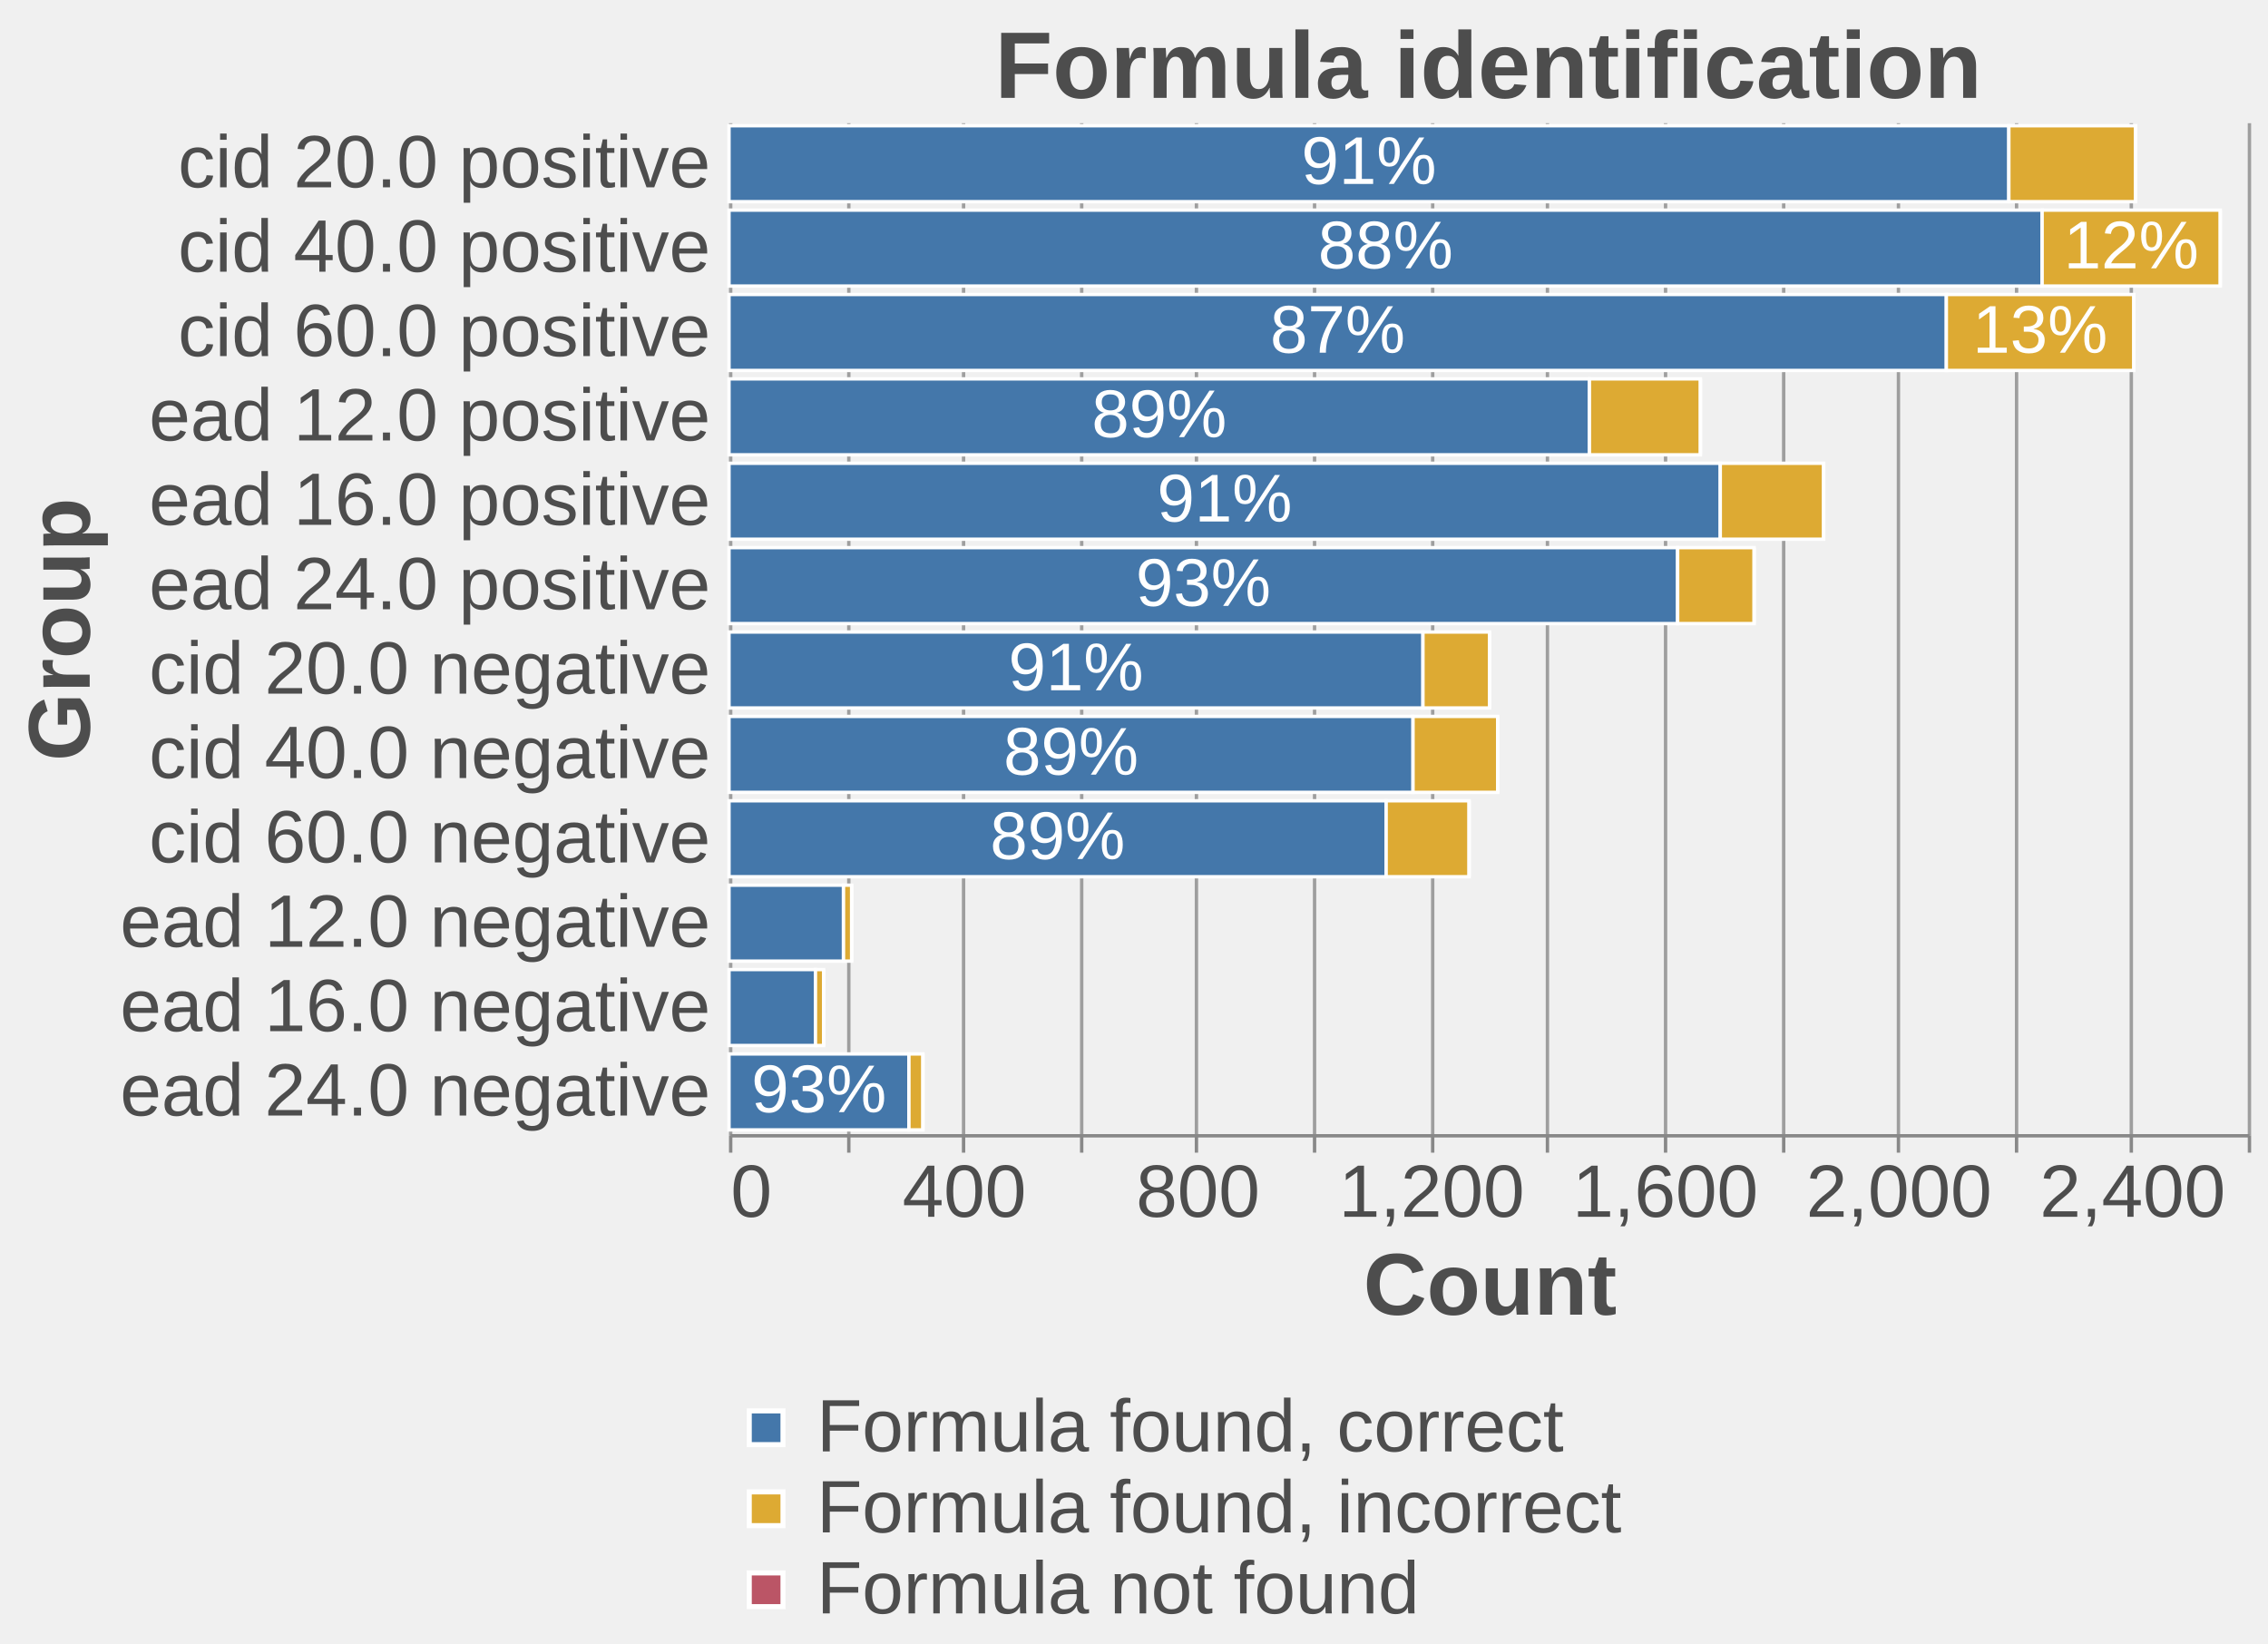
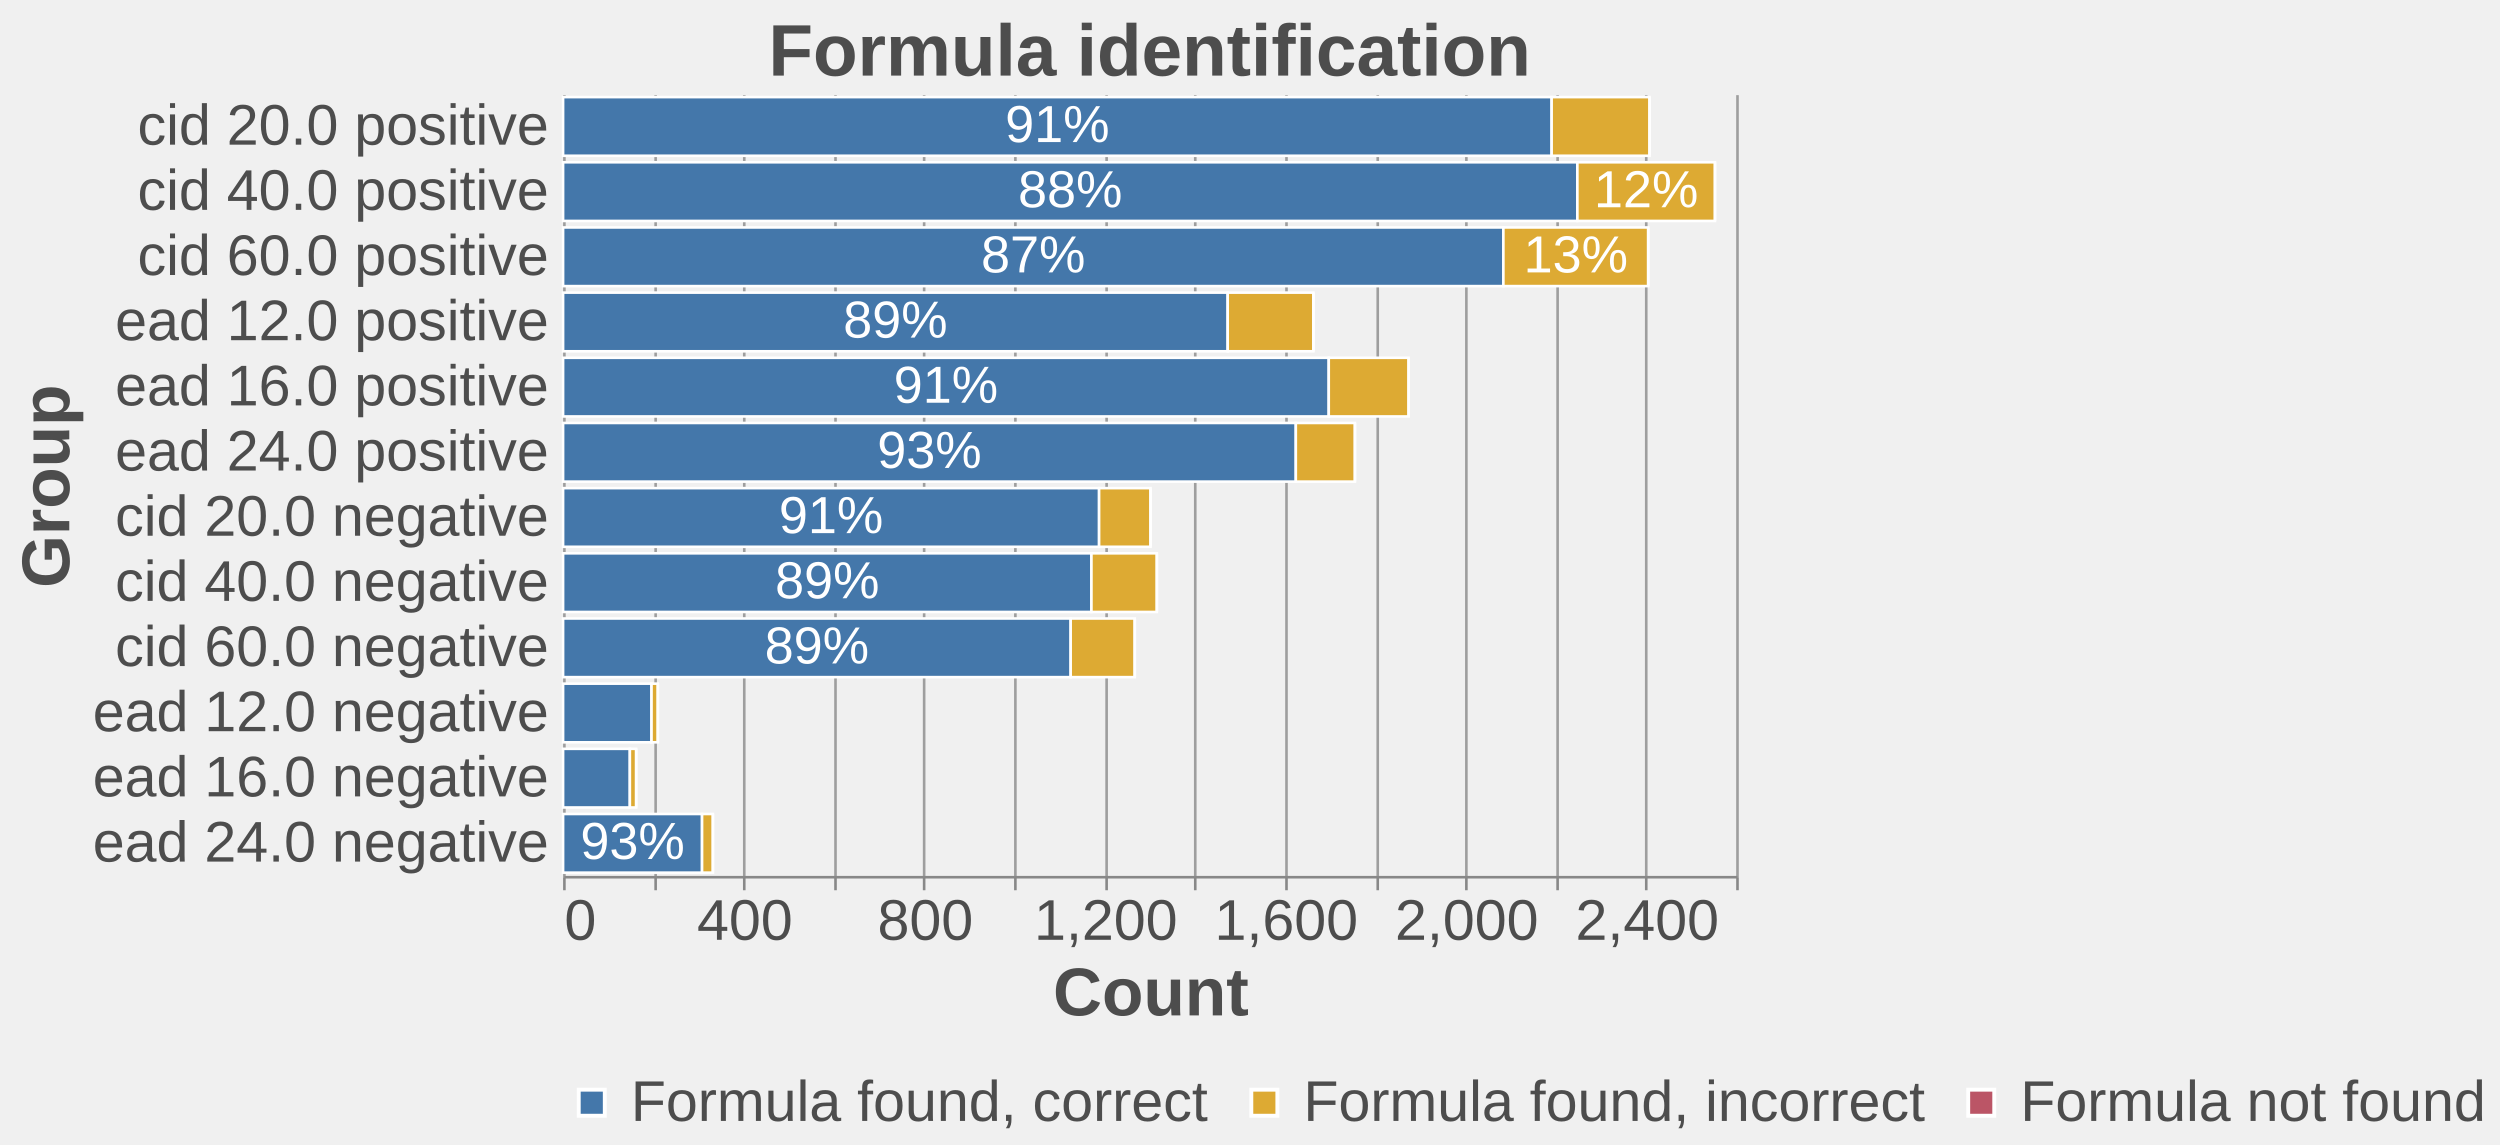
- <svg xmlns="http://www.w3.org/2000/svg" version="1.1" class="marks" width="672" height="487" viewBox="0 0 672 487">
+ <svg xmlns="http://www.w3.org/2000/svg" version="1.1" class="marks" width="959" height="439" viewBox="0 0 959 439">
  <g fill="none" stroke-miterlimit="10" transform="translate(216,36)">
    <g class="mark-group role-frame root" role="graphics-object" aria-roledescription="group mark container">
      <g transform="translate(0,0)">
        <path class="background" aria-hidden="true" d="M0,0h450v300h-450Z" stroke="#ddd" stroke-width="0" />
        <g>
          <g class="mark-group role-axis" aria-hidden="true">
            <g transform="translate(0.5,300.5)">
              <path class="background" aria-hidden="true" d="M0,0h0v0h0Z" pointer-events="none" />
              <g>
                <g class="mark-rule role-axis-grid" pointer-events="none">
                  <line transform="translate(0,0)" x2="0" y2="-300" stroke="#4d4d4d" stroke-opacity="0.5" stroke-width="1" opacity="1" />
                  <line transform="translate(35,0)" x2="0" y2="-300" stroke="#4d4d4d" stroke-opacity="0.5" stroke-width="1" opacity="1" />
                  <line transform="translate(69,0)" x2="0" y2="-300" stroke="#4d4d4d" stroke-opacity="0.5" stroke-width="1" opacity="1" />
                  <line transform="translate(104,0)" x2="0" y2="-300" stroke="#4d4d4d" stroke-opacity="0.5" stroke-width="1" opacity="1" />
                  <line transform="translate(138,0)" x2="0" y2="-300" stroke="#4d4d4d" stroke-opacity="0.5" stroke-width="1" opacity="1" />
                  <line transform="translate(173,0)" x2="0" y2="-300" stroke="#4d4d4d" stroke-opacity="0.5" stroke-width="1" opacity="1" />
                  <line transform="translate(208,0)" x2="0" y2="-300" stroke="#4d4d4d" stroke-opacity="0.5" stroke-width="1" opacity="1" />
                  <line transform="translate(242,0)" x2="0" y2="-300" stroke="#4d4d4d" stroke-opacity="0.5" stroke-width="1" opacity="1" />
                  <line transform="translate(277,0)" x2="0" y2="-300" stroke="#4d4d4d" stroke-opacity="0.5" stroke-width="1" opacity="1" />
                  <line transform="translate(312,0)" x2="0" y2="-300" stroke="#4d4d4d" stroke-opacity="0.5" stroke-width="1" opacity="1" />
                  <line transform="translate(346,0)" x2="0" y2="-300" stroke="#4d4d4d" stroke-opacity="0.5" stroke-width="1" opacity="1" />
                  <line transform="translate(381,0)" x2="0" y2="-300" stroke="#4d4d4d" stroke-opacity="0.5" stroke-width="1" opacity="1" />
                  <line transform="translate(415,0)" x2="0" y2="-300" stroke="#4d4d4d" stroke-opacity="0.5" stroke-width="1" opacity="1" />
                  <line transform="translate(450,0)" x2="0" y2="-300" stroke="#4d4d4d" stroke-opacity="0.5" stroke-width="1" opacity="1" />
                </g>
              </g>
              <path class="foreground" aria-hidden="true" d="" pointer-events="none" display="none" />
            </g>
          </g>
          <g class="mark-group role-axis" role="graphics-symbol" aria-roledescription="axis" aria-label="X-axis titled 'Count' for a linear scale with values from 0 to 2,600">
            <g transform="translate(0.5,300.5)">
              <path class="background" aria-hidden="true" d="M0,0h0v0h0Z" pointer-events="none" />
              <g>
                <g class="mark-rule role-axis-tick" pointer-events="none">
                  <line transform="translate(0,0)" x2="0" y2="5" stroke="#888" stroke-width="1" opacity="1" />
                  <line transform="translate(35,0)" x2="0" y2="5" stroke="#888" stroke-width="1" opacity="1" />
                  <line transform="translate(69,0)" x2="0" y2="5" stroke="#888" stroke-width="1" opacity="1" />
                  <line transform="translate(104,0)" x2="0" y2="5" stroke="#888" stroke-width="1" opacity="1" />
                  <line transform="translate(138,0)" x2="0" y2="5" stroke="#888" stroke-width="1" opacity="1" />
                  <line transform="translate(173,0)" x2="0" y2="5" stroke="#888" stroke-width="1" opacity="1" />
                  <line transform="translate(208,0)" x2="0" y2="5" stroke="#888" stroke-width="1" opacity="1" />
                  <line transform="translate(242,0)" x2="0" y2="5" stroke="#888" stroke-width="1" opacity="1" />
                  <line transform="translate(277,0)" x2="0" y2="5" stroke="#888" stroke-width="1" opacity="1" />
                  <line transform="translate(312,0)" x2="0" y2="5" stroke="#888" stroke-width="1" opacity="1" />
                  <line transform="translate(346,0)" x2="0" y2="5" stroke="#888" stroke-width="1" opacity="1" />
                  <line transform="translate(381,0)" x2="0" y2="5" stroke="#888" stroke-width="1" opacity="1" />
                  <line transform="translate(415,0)" x2="0" y2="5" stroke="#888" stroke-width="1" opacity="1" />
                  <line transform="translate(450,0)" x2="0" y2="5" stroke="#888" stroke-width="1" opacity="1" />
                </g>
                <g class="mark-text role-axis-label" pointer-events="none">
                  <text text-anchor="start" transform="translate(0,24)" font-family="Arial" font-size="22px" fill="#4d4d4d" opacity="1">0</text>
                  <text text-anchor="middle" transform="translate(34.61538,24)" font-family="Arial" font-size="22px" fill="#4d4d4d" opacity="0">200</text>
                  <text text-anchor="middle" transform="translate(69.23077,24)" font-family="Arial" font-size="22px" fill="#4d4d4d" opacity="1">400</text>
                  <text text-anchor="middle" transform="translate(103.8462,24)" font-family="Arial" font-size="22px" fill="#4d4d4d" opacity="0">600</text>
                  <text text-anchor="middle" transform="translate(138.4615,24)" font-family="Arial" font-size="22px" fill="#4d4d4d" opacity="1">800</text>
                  <text text-anchor="middle" transform="translate(173.0769,24)" font-family="Arial" font-size="22px" fill="#4d4d4d" opacity="0">1,000</text>
                  <text text-anchor="middle" transform="translate(207.6923,24)" font-family="Arial" font-size="22px" fill="#4d4d4d" opacity="1">1,200</text>
                  <text text-anchor="middle" transform="translate(242.3077,24)" font-family="Arial" font-size="22px" fill="#4d4d4d" opacity="0">1,400</text>
                  <text text-anchor="middle" transform="translate(276.9231,24)" font-family="Arial" font-size="22px" fill="#4d4d4d" opacity="1">1,600</text>
                  <text text-anchor="middle" transform="translate(311.5385,24)" font-family="Arial" font-size="22px" fill="#4d4d4d" opacity="0">1,800</text>
                  <text text-anchor="middle" transform="translate(346.1538,24)" font-family="Arial" font-size="22px" fill="#4d4d4d" opacity="1">2,000</text>
                  <text text-anchor="middle" transform="translate(380.7692,24)" font-family="Arial" font-size="22px" fill="#4d4d4d" opacity="0">2,200</text>
                  <text text-anchor="middle" transform="translate(415.3846,24)" font-family="Arial" font-size="22px" fill="#4d4d4d" opacity="1">2,400</text>
                  <text text-anchor="end" transform="translate(450,24)" font-family="Arial" font-size="22px" fill="#4d4d4d" opacity="0">2,600</text>
                </g>
                <g class="mark-rule role-axis-domain" pointer-events="none">
                  <line transform="translate(0,0)" x2="450" y2="0" stroke="#888" stroke-width="1" opacity="1" />
                </g>
                <g class="mark-text role-axis-title" pointer-events="none">
                  <text text-anchor="middle" transform="translate(225,53)" font-family="Arial" font-size="26px" font-weight="bold" fill="#4d4d4d" opacity="1">Count</text>
                </g>
              </g>
              <path class="foreground" aria-hidden="true" d="" pointer-events="none" display="none" />
            </g>
          </g>
          <g class="mark-group role-axis" role="graphics-symbol" aria-roledescription="axis" aria-label="Y-axis titled 'Group' for a discrete scale with 12 values: cid_[20.0]_positive, cid_[40.0]_positive, cid_[60.0]_positive, ead_[12.0]_positive, ead_[16.0]_positive, ending with ead_[24.0]_negative">
            <g transform="translate(0.5,0.5)">
              <path class="background" aria-hidden="true" d="M0,0h0v0h0Z" pointer-events="none" />
              <g>
                <g class="mark-text role-axis-label" pointer-events="none">
                  <text text-anchor="end" transform="translate(-6,19)" font-family="Arial" font-size="22px" fill="#4d4d4d" opacity="1">cid 20.0 positive</text>
                  <text text-anchor="end" transform="translate(-6,44)" font-family="Arial" font-size="22px" fill="#4d4d4d" opacity="1">cid 40.0 positive</text>
                  <text text-anchor="end" transform="translate(-6,69)" font-family="Arial" font-size="22px" fill="#4d4d4d" opacity="1">cid 60.0 positive</text>
                  <text text-anchor="end" transform="translate(-6,94)" font-family="Arial" font-size="22px" fill="#4d4d4d" opacity="1">ead 12.0 positive</text>
                  <text text-anchor="end" transform="translate(-6,119)" font-family="Arial" font-size="22px" fill="#4d4d4d" opacity="1">ead 16.0 positive</text>
                  <text text-anchor="end" transform="translate(-6,144)" font-family="Arial" font-size="22px" fill="#4d4d4d" opacity="1">ead 24.0 positive</text>
                  <text text-anchor="end" transform="translate(-6,169)" font-family="Arial" font-size="22px" fill="#4d4d4d" opacity="1">cid 20.0 negative</text>
                  <text text-anchor="end" transform="translate(-6,194)" font-family="Arial" font-size="22px" fill="#4d4d4d" opacity="1">cid 40.0 negative</text>
                  <text text-anchor="end" transform="translate(-6,219)" font-family="Arial" font-size="22px" fill="#4d4d4d" opacity="1">cid 60.0 negative</text>
                  <text text-anchor="end" transform="translate(-6,244)" font-family="Arial" font-size="22px" fill="#4d4d4d" opacity="1">ead 12.0 negative</text>
                  <text text-anchor="end" transform="translate(-6,269)" font-family="Arial" font-size="22px" fill="#4d4d4d" opacity="1">ead 16.0 negative</text>
                  <text text-anchor="end" transform="translate(-6,294)" font-family="Arial" font-size="22px" fill="#4d4d4d" opacity="1">ead 24.0 negative</text>
                </g>
                <g class="mark-text role-axis-title" pointer-events="none">
                  <text text-anchor="middle" transform="translate(-184.9258,150) rotate(-90) translate(0,-5)" font-family="Arial" font-size="26px" font-weight="bold" fill="#4d4d4d" opacity="1">Group</text>
                </g>
              </g>
              <path class="foreground" aria-hidden="true" d="" pointer-events="none" display="none" />
            </g>
          </g>
          <g class="mark-text role-mark layer_0_marks" role="graphics-object" aria-roledescription="text mark container">
            <text text-anchor="start" transform="translate(-200,-2)" font-family="Arial" font-size="36px" font-weight="bold" fill="#4d4d4d" />
          </g>
          <g class="mark-text role-mark layer_1_marks" role="graphics-object" aria-roledescription="text mark container">
            <text text-anchor="middle" transform="translate(225,-7)" font-family="Arial" font-size="28px" font-weight="bold" fill="#4d4d4d">Formula identification</text>
          </g>
          <g class="mark-rect role-mark layer_2_marks" role="graphics-symbol" aria-roledescription="rect mark container">
            <path d="M0,151.25h205.615v22.5h-205.615Z" fill="#4477AA" stroke="white" stroke-width="1" />
            <path d="M205.615,151.25h19.731v22.5h-19.731Z" fill="#DDAA33" stroke="white" stroke-width="1" />
            <path d="M225.346,151.25h0v22.5h0Z" fill="#BB5566" stroke="white" stroke-width="1" />
            <path d="M0,1.25h379.212v22.5h-379.212Z" fill="#4477AA" stroke="white" stroke-width="1" />
            <path d="M379.212,1.25h37.558v22.5h-37.558Z" fill="#DDAA33" stroke="white" stroke-width="1" />
            <path d="M416.769,1.25h0v22.5h0Z" fill="#BB5566" stroke="white" stroke-width="1" />
            <path d="M0,176.25h202.673v22.5h-202.673Z" fill="#4477AA" stroke="white" stroke-width="1" />
            <path d="M202.673,176.25h25.096v22.5h-25.096Z" fill="#DDAA33" stroke="white" stroke-width="1" />
            <path d="M227.769,176.25h0v22.5h0Z" fill="#BB5566" stroke="white" stroke-width="1" />
            <path d="M0,26.25h389.077v22.5h-389.077Z" fill="#4477AA" stroke="white" stroke-width="1" />
            <path d="M389.077,26.25h52.788v22.5h-52.788Z" fill="#DDAA33" stroke="white" stroke-width="1" />
            <path d="M441.865,26.25h0v22.5h0Z" fill="#BB5566" stroke="white" stroke-width="1" />
            <path d="M0,201.25h194.712v22.5h-194.712Z" fill="#4477AA" stroke="white" stroke-width="1" />
            <path d="M194.712,201.25h24.577v22.5h-24.577Z" fill="#DDAA33" stroke="white" stroke-width="1" />
            <path d="M219.288,201.25h0v22.5h0Z" fill="#BB5566" stroke="white" stroke-width="1" />
            <path d="M0,51.25h360.692v22.5h-360.692Z" fill="#4477AA" stroke="white" stroke-width="1" />
            <path d="M360.692,51.25h55.558v22.5h-55.558Z" fill="#DDAA33" stroke="white" stroke-width="1" />
            <path d="M416.25,51.25h0v22.5h0Z" fill="#BB5566" stroke="white" stroke-width="1" />
            <path d="M0,226.25h33.923v22.5h-33.923Z" fill="#4477AA" stroke="white" stroke-width="1" />
            <path d="M33.923,226.25h2.423v22.5h-2.423Z" fill="#DDAA33" stroke="white" stroke-width="1" />
            <path d="M36.346,226.25h0v22.5h0Z" fill="#BB5566" stroke="white" stroke-width="1" />
            <path d="M0,76.25h254.942v22.5h-254.942Z" fill="#4477AA" stroke="white" stroke-width="1" />
            <path d="M254.942,76.25h32.885v22.5h-32.885Z" fill="#DDAA33" stroke="white" stroke-width="1" />
            <path d="M287.827,76.25h0v22.5h0Z" fill="#BB5566" stroke="white" stroke-width="1" />
            <path d="M0,251.25h25.615v22.5h-25.615Z" fill="#4477AA" stroke="white" stroke-width="1" />
            <path d="M25.615,251.25h2.423v22.5h-2.423Z" fill="#DDAA33" stroke="white" stroke-width="1" />
            <path d="M28.038,251.25h0v22.5h0Z" fill="#BB5566" stroke="white" stroke-width="1" />
            <path d="M0,101.25h293.712v22.5h-293.712Z" fill="#4477AA" stroke="white" stroke-width="1" />
            <path d="M293.712,101.25h30.635v22.5h-30.635Z" fill="#DDAA33" stroke="white" stroke-width="1" />
            <path d="M324.346,101.25h0v22.5h0Z" fill="#BB5566" stroke="white" stroke-width="1" />
            <path d="M0,276.25h53.308v22.5h-53.308Z" fill="#4477AA" stroke="white" stroke-width="1" />
            <path d="M53.308,276.25h4.154v22.5h-4.154Z" fill="#DDAA33" stroke="white" stroke-width="1" />
            <path d="M57.462,276.25h0v22.5h0Z" fill="#BB5566" stroke="white" stroke-width="1" />
            <path d="M0,126.25h281.077v22.5h-281.077Z" fill="#4477AA" stroke="white" stroke-width="1" />
            <path d="M281.077,126.25h22.673v22.5h-22.673Z" fill="#DDAA33" stroke="white" stroke-width="1" />
            <path d="M303.75,126.25h0v22.5h0Z" fill="#BB5566" stroke="white" stroke-width="1" />
          </g>
          <g class="mark-text role-mark layer_3_marks" role="graphics-object" aria-roledescription="text mark container">
            <text text-anchor="middle" transform="translate(102.8077,168.5)" font-family="Arial" font-size="20px" fill="white">91%</text>
            <text text-anchor="middle" transform="translate(189.6058,18.5)" font-family="Arial" font-size="20px" fill="white">91%</text>
            <text text-anchor="middle" transform="translate(101.3365,193.5)" font-family="Arial" font-size="20px" fill="white">89%</text>
            <text text-anchor="middle" transform="translate(194.5385,43.5)" font-family="Arial" font-size="20px" fill="white">88%</text>
            <text text-anchor="middle" transform="translate(415.4712,43.5)" font-family="Arial" font-size="20px" fill="white">12%</text>
            <text text-anchor="middle" transform="translate(97.35577,218.5)" font-family="Arial" font-size="20px" fill="white">89%</text>
            <text text-anchor="middle" transform="translate(180.3462,68.5)" font-family="Arial" font-size="20px" fill="white">87%</text>
            <text text-anchor="middle" transform="translate(388.4712,68.5)" font-family="Arial" font-size="20px" fill="white">13%</text>
            <text text-anchor="middle" transform="translate(127.4712,93.5)" font-family="Arial" font-size="20px" fill="white">89%</text>
            <text text-anchor="middle" transform="translate(146.8558,118.5)" font-family="Arial" font-size="20px" fill="white">91%</text>
            <text text-anchor="middle" transform="translate(26.65385,293.5)" font-family="Arial" font-size="20px" fill="white">93%</text>
            <text text-anchor="middle" transform="translate(140.5385,143.5)" font-family="Arial" font-size="20px" fill="white">93%</text>
          </g>
          <g class="mark-group role-legend" role="graphics-symbol" aria-roledescription="legend" aria-label="Symbol legend for fill color with 3 values: Formula found, correct, Formula found, incorrect, Formula not found">
            <g transform="translate(0,376)">
-               <path class="background" aria-hidden="true" d="M0,0h265v70h-265Z" pointer-events="none" />
+               <path class="background" aria-hidden="true" d="M0,0h738v22h-738Z" pointer-events="none" />
              <g>
                <g class="mark-group role-legend-entry">
                  <g transform="translate(0,0)">
                    <path class="background" aria-hidden="true" d="M0,0h0v0h0Z" pointer-events="none" />
                    <g>
                      <g class="mark-group role-scope" role="graphics-object" aria-roledescription="group mark container">
                        <g transform="translate(0,0)">
-                           <path class="background" aria-hidden="true" d="M0,0h264.434v22h-264.434Z" pointer-events="none" opacity="1" />
+                           <path class="background" aria-hidden="true" d="M0,0h247.311v22h-247.311Z" pointer-events="none" opacity="1" />
                          <g>
                            <g class="mark-symbol role-legend-symbol" pointer-events="none">
                              <path transform="translate(11,11)" d="M-5,-5h10v10h-10Z" fill="#4477AA" stroke="white" stroke-width="1.5" opacity="1" />
                            </g>
                            <g class="mark-text role-legend-label" pointer-events="none">
                              <text text-anchor="start" transform="translate(26,18)" font-family="Arial" font-size="22px" fill="#4d4d4d" opacity="1">Formula found, correct</text>
                            </g>
                          </g>
                          <path class="foreground" aria-hidden="true" d="" pointer-events="none" display="none" />
                        </g>
-                         <g transform="translate(0,24)">
+                         <g transform="translate(258,0)">
                          <path class="background" aria-hidden="true" d="M0,0h264.434v22h-264.434Z" pointer-events="none" opacity="1" />
                          <g>
                            <g class="mark-symbol role-legend-symbol" pointer-events="none">
                              <path transform="translate(11,11)" d="M-5,-5h10v10h-10Z" fill="#DDAA33" stroke="white" stroke-width="1.5" opacity="1" />
                            </g>
                            <g class="mark-text role-legend-label" pointer-events="none">
                              <text text-anchor="start" transform="translate(26,18)" font-family="Arial" font-size="22px" fill="#4d4d4d" opacity="1">Formula found, incorrect</text>
                            </g>
                          </g>
                          <path class="foreground" aria-hidden="true" d="" pointer-events="none" display="none" />
                        </g>
-                         <g transform="translate(0,48)">
-                           <path class="background" aria-hidden="true" d="M0,0h264.434v22h-264.434Z" pointer-events="none" opacity="1" />
+                         <g transform="translate(533,0)">
+                           <path class="background" aria-hidden="true" d="M0,0h204.546v22h-204.546Z" pointer-events="none" opacity="1" />
                          <g>
                            <g class="mark-symbol role-legend-symbol" pointer-events="none">
                              <path transform="translate(11,11)" d="M-5,-5h10v10h-10Z" fill="#BB5566" stroke="white" stroke-width="1.5" opacity="1" />
                            </g>
                            <g class="mark-text role-legend-label" pointer-events="none">
                              <text text-anchor="start" transform="translate(26,18)" font-family="Arial" font-size="22px" fill="#4d4d4d" opacity="1">Formula not found</text>
                            </g>
                          </g>
                          <path class="foreground" aria-hidden="true" d="" pointer-events="none" display="none" />
                        </g>
                      </g>
                    </g>
                    <path class="foreground" aria-hidden="true" d="" pointer-events="none" display="none" />
                  </g>
                </g>
              </g>
              <path class="foreground" aria-hidden="true" d="" pointer-events="none" display="none" />
            </g>
          </g>
        </g>
        <path class="foreground" aria-hidden="true" d="" display="none" stroke="#ddd" stroke-width="0" />
      </g>
    </g>
  </g>
</svg>
